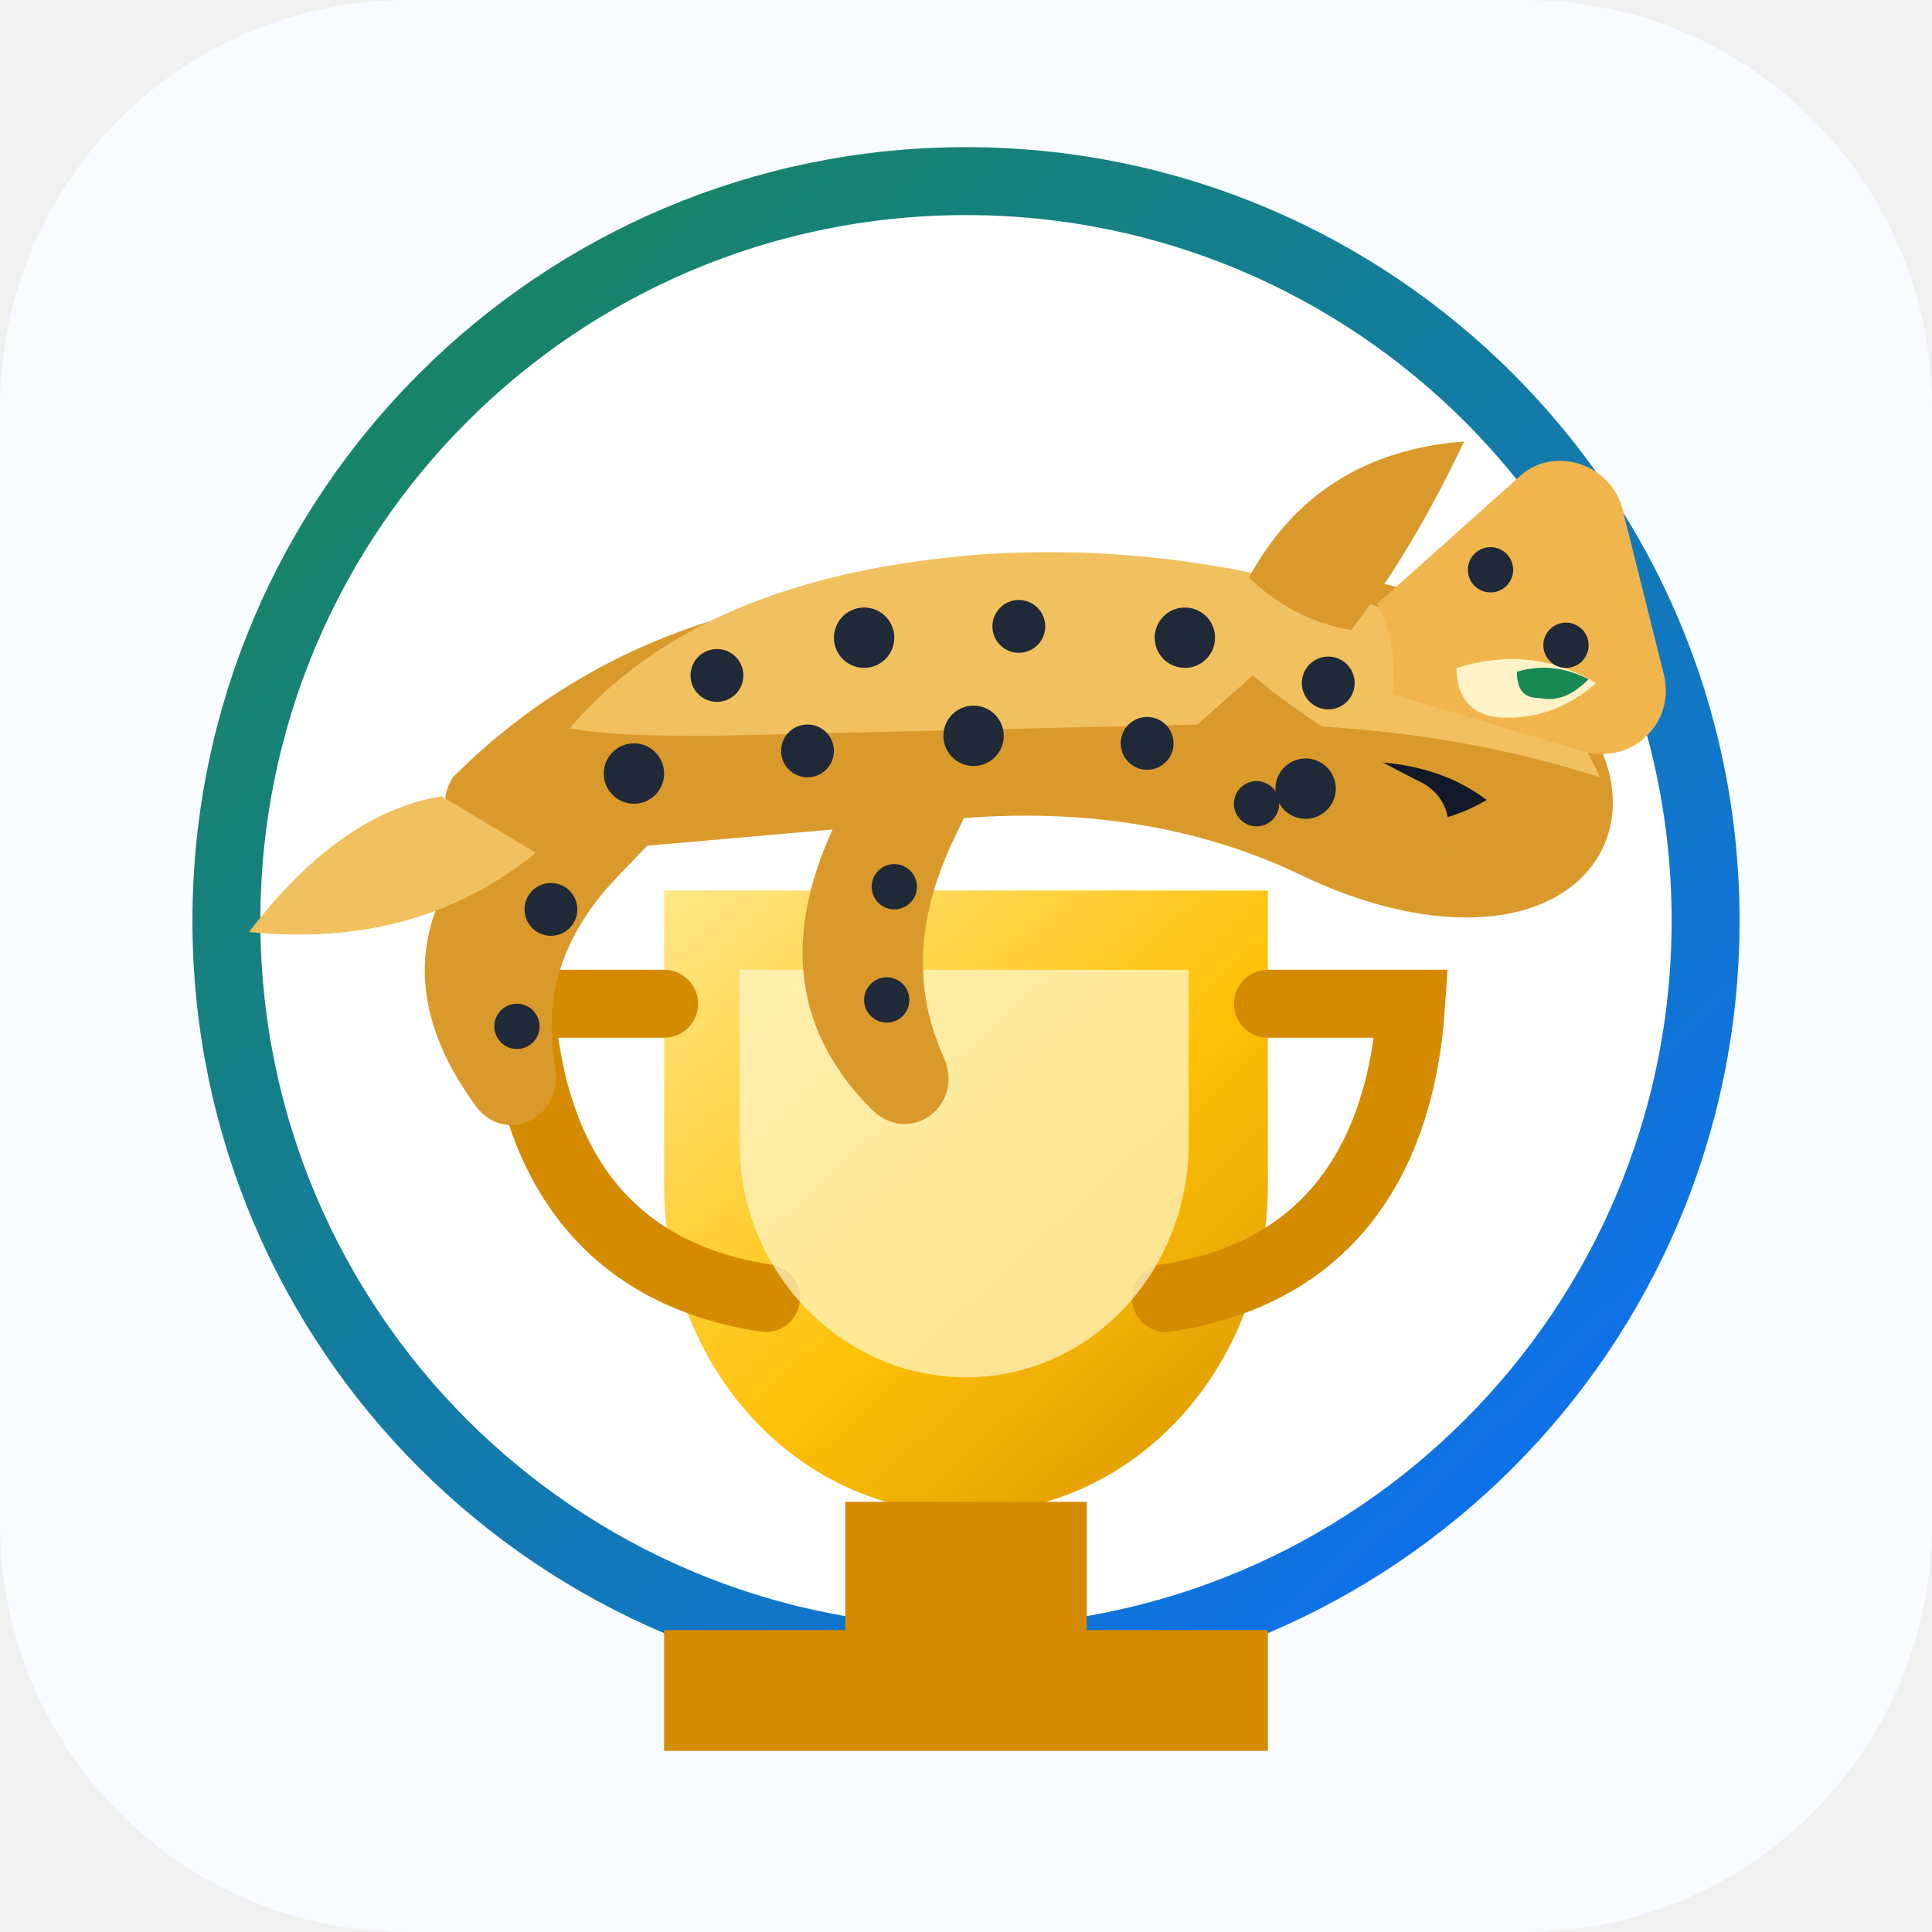
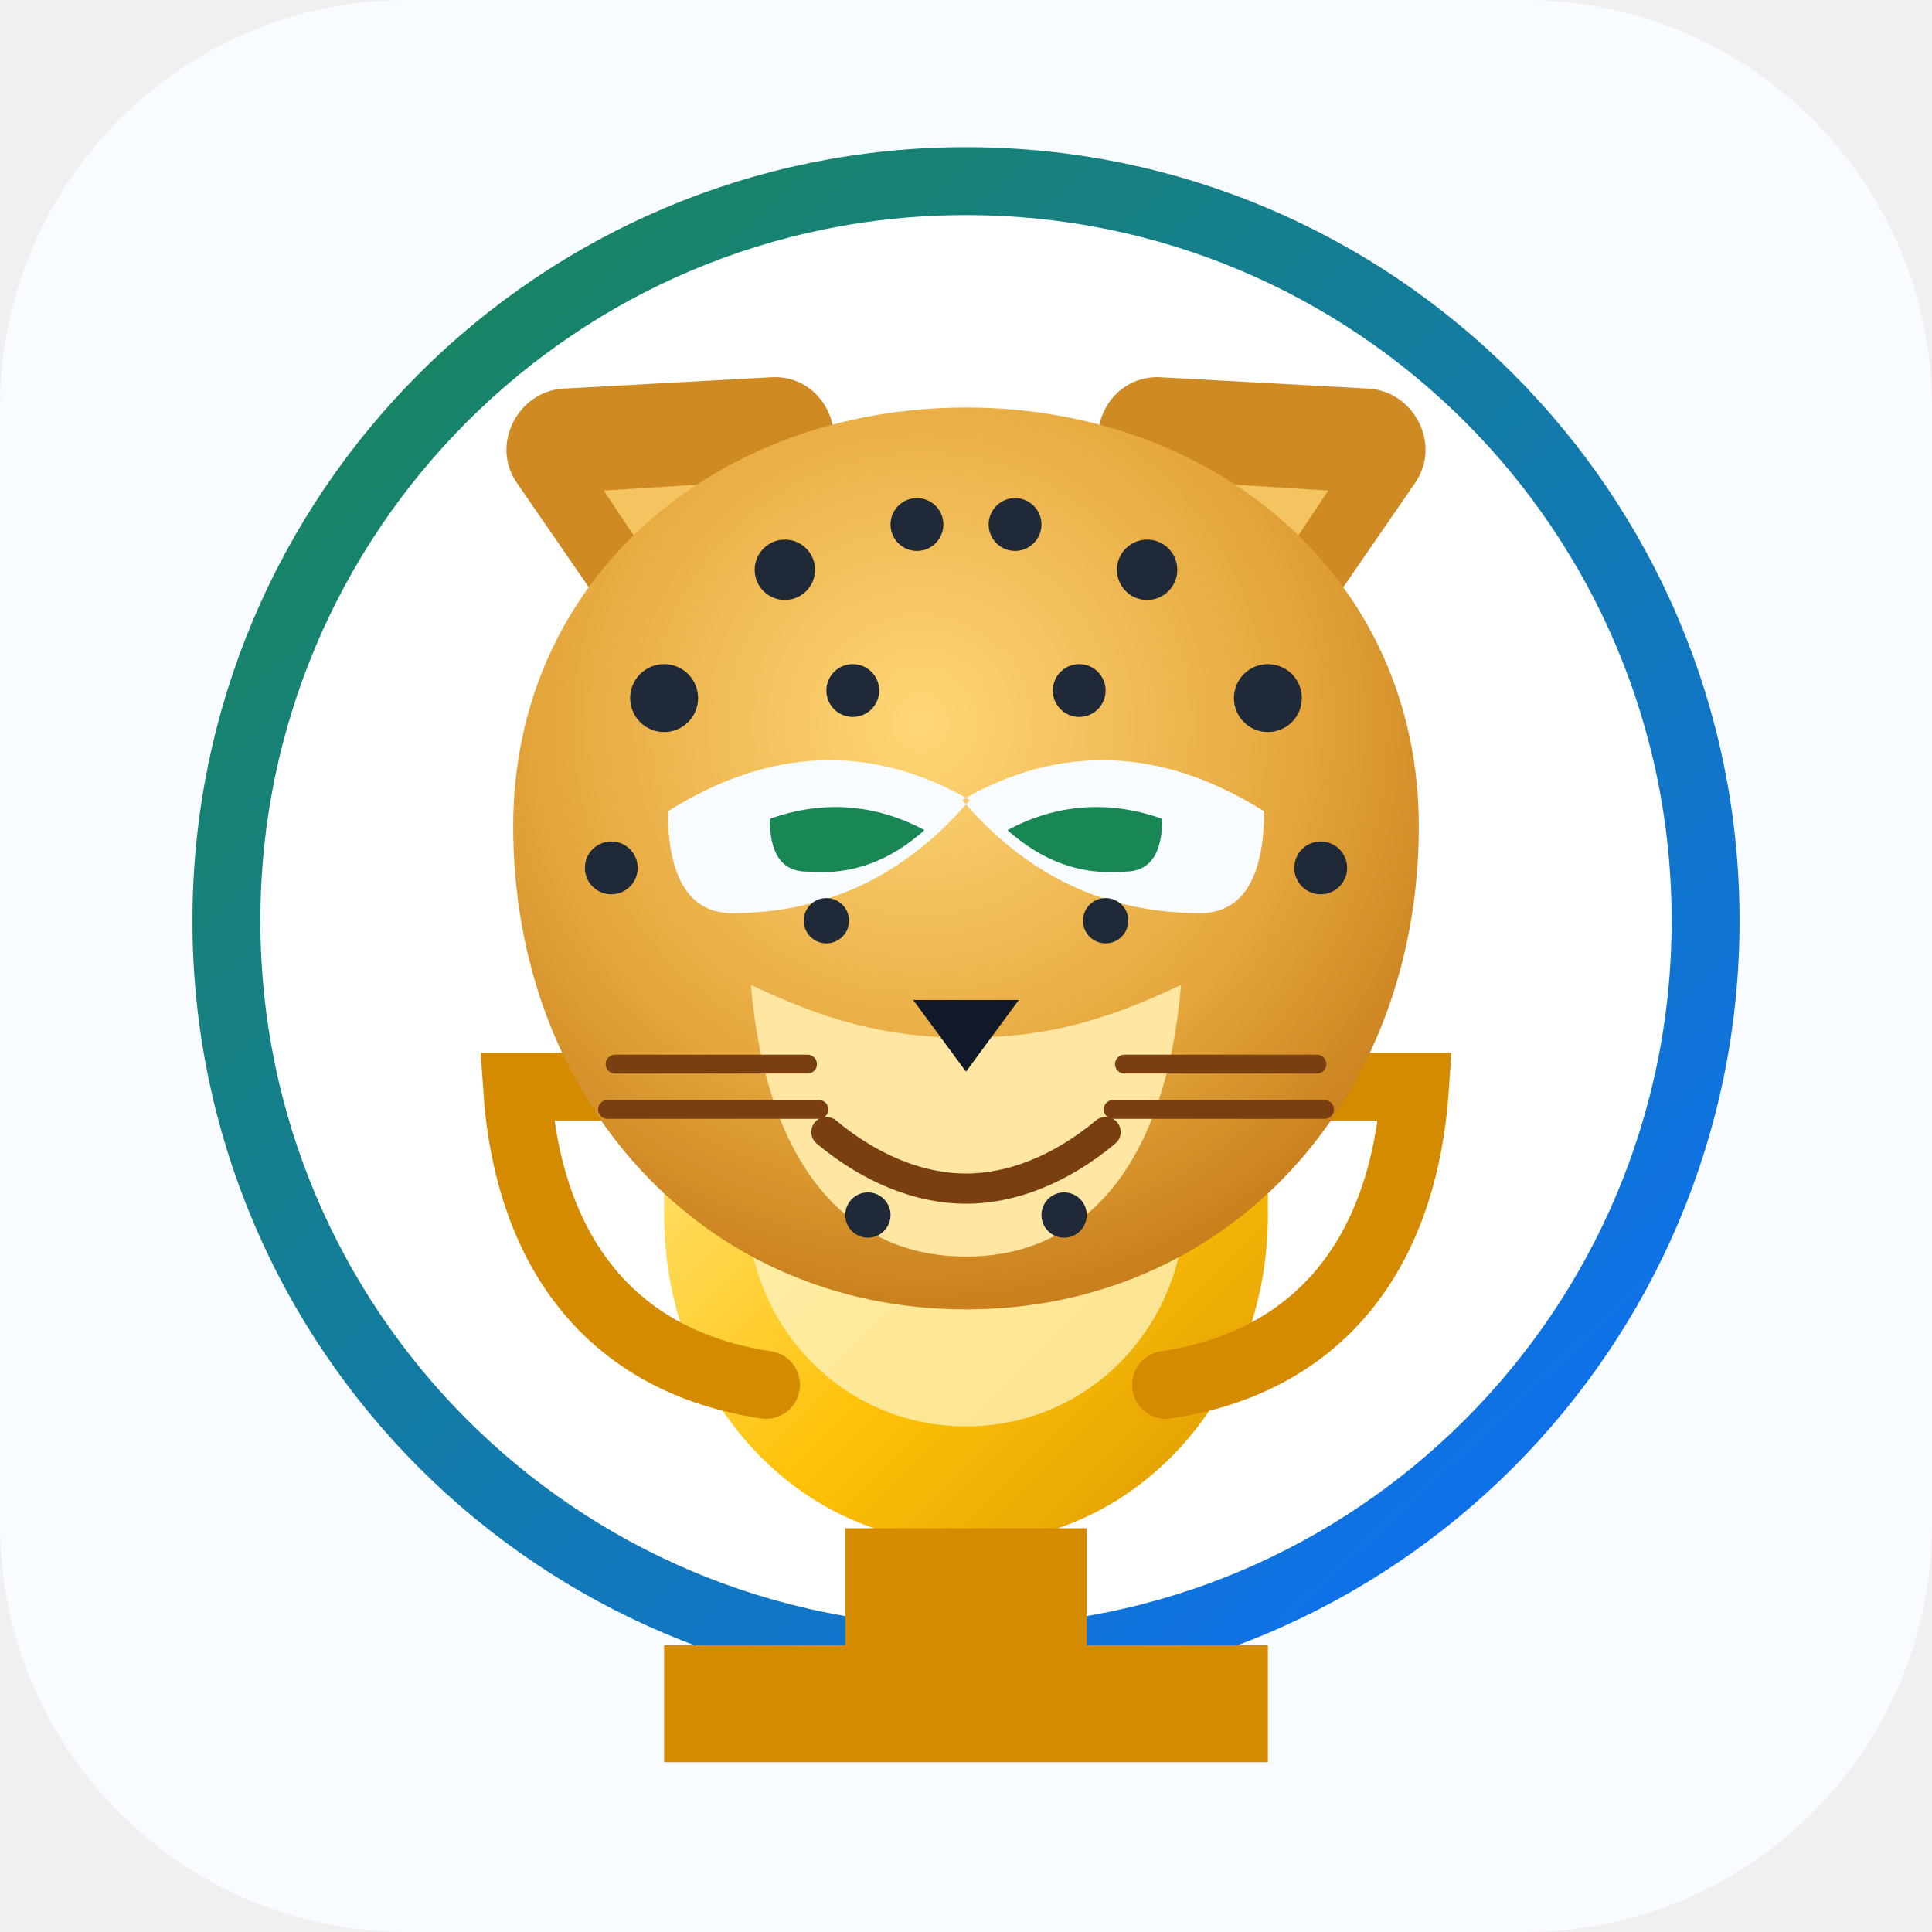
<svg xmlns="http://www.w3.org/2000/svg" viewBox="0 0 512 512">
  <defs>
-     <linearGradient id="ring" x1="70" x2="430" y1="60" y2="448" gradientUnits="userSpaceOnUse">
+     <linearGradient id="ring" x1="70" x2="430" y1="62" y2="448" gradientUnits="userSpaceOnUse">
      <stop offset="0" stop-color="#198754" />
      <stop offset="1" stop-color="#0d6efd" />
    </linearGradient>
-     <linearGradient id="cup" x1="160" x2="360" y1="210" y2="430" gradientUnits="userSpaceOnUse">
-       <stop offset="0" stop-color="#fff0a6" />
-       <stop offset=".52" stop-color="#ffc107" />
+     <linearGradient id="cup" x1="155" x2="360" y1="245" y2="450" gradientUnits="userSpaceOnUse">
+       <stop offset="0" stop-color="#fff2a6" />
+       <stop offset=".5" stop-color="#ffc107" />
      <stop offset="1" stop-color="#c98300" />
    </linearGradient>
+     <radialGradient id="fur" cx="45%" cy="35%" r="68%">
+       <stop offset="0" stop-color="#ffd777" />
+       <stop offset=".62" stop-color="#e5a63c" />
+       <stop offset="1" stop-color="#c57b19" />
+     </radialGradient>
  </defs>
  <rect width="512" height="512" rx="108" fill="#f8fbff" />
  <circle cx="256" cy="244" r="196" fill="#fff" stroke="url(#ring)" stroke-width="18" />
-   <path fill="url(#cup)" d="M176 236h160v78c0 48-35 87-80 87s-80-39-80-87v-78Z" />
-   <path fill="none" stroke="#d58b00" stroke-width="18" stroke-linecap="round" d="M176 266h-38c3 45 25 72 65 78M336 266h38c-3 45-25 72-65 78" />
-   <path fill="#d58b00" d="M224 398h64v34h48v32H176v-32h48v-34Z" />
-   <path fill="#fff7cc" opacity=".72" d="M196 257h119v46c0 34-26 62-59 62s-60-28-60-62v-46Z" />
-   <path fill="#d99a2b" d="M120 206c31-31 71-48 119-50l93-4c42-2 74 13 91 44 8 15 5 31-8 40-16 11-43 9-70-4-27-13-58-18-92-15l-103 9c-21 2-38-7-30-20Z" />
-   <path fill="#f2c15f" d="M151 193c23-27 59-42 108-46 42-3 83 4 123 20 20 8 34 21 42 39-31-10-66-15-106-14l-129 3c-14 0-27 0-38-2Z" />
-   <path fill="#f0b64d" d="M365 160l38-34c9-8 24-3 27 9l11 44c3 13-9 24-22 20l-50-15c1-8 0-16-4-24Z" />
-   <path fill="#d99a2b" d="M331 153c12-22 31-34 57-36-9 19-19 36-30 50-11-2-20-7-27-14Z" />
-   <path fill="#fff2c7" d="M386 177c13-4 25-3 37 4-8 7-17 10-27 9-6-1-10-5-10-13Z" />
-   <path fill="#198754" d="M402 178c7-2 13-1 19 2-4 4-8 6-13 5-4 0-6-2-6-7Z" />
-   <path fill="#111827" d="M366 202c11 1 20 4 28 10-12 7-24 8-36 3l8-13Z" />
-   <path fill="#d99a2b" d="M130 219c-22 23-23 48-4 74 8 11 24 3 21-11-3-18 2-34 16-49l24-25-57 11Z" />
-   <path fill="#d99a2b" d="M224 213c-17 32-15 59 7 81 10 10 25-1 19-14-8-18-7-36 2-56l10-21-38 10Z" />
-   <path fill="#d99a2b" d="M306 202c19 23 41 33 65 31 14-1 18-20 5-26-16-8-31-17-44-28l-26 23Z" />
-   <path fill="#f2c15f" d="M117 211c-18 3-35 15-51 36 30 3 55-4 76-21l-25-15Z" />
+   <path fill="url(#cup)" d="M176 268h160v54c0 48-35 87-80 87s-80-39-80-87v-54Z" />
+   <path fill="none" stroke="#d58b00" stroke-width="18" stroke-linecap="round" d="M176 288h-39c3 45 26 73 66 79M336 288h39c-3 45-26 73-66 79" />
+   <path fill="#d58b00" d="M224 405h64v31h48v31H176v-31h48v-31Z" />
+   <path fill="#fff7cc" opacity=".72" d="M198 286h116v33c0 32-25 59-58 59s-58-27-58-59v-33Z" />
+   <path fill="#d08a24" d="M168 173l-31-45c-7-10 0-24 12-25l55-3c13-1 21 13 15 24l-25 48c-8-2-17-2-26 1Z" />
+   <path fill="#d08a24" d="M344 173l31-45c7-10 0-24-12-25l-55-3c-13-1-21 13-15 24l25 48c8-2 17-2 26 1Z" />
+   <path fill="#f3c45f" d="M178 157l-18-27 32-2-14 29ZM334 157l18-27-32-2 14 29Z" />
+   <path fill="url(#fur)" d="M136 219c0-66 54-111 120-111s120 45 120 111c0 72-50 128-120 128s-120-56-120-128Z" />
+   <path fill="#ffe6a3" d="M199 261c19 9 35 14 57 14s38-5 57-14c-4 47-25 72-57 72s-53-25-57-72Z" />
+   <path fill="#f8fbff" d="M177 215c27-17 54-18 80-3-17 20-38 30-63 30-11 0-17-9-17-27ZM335 215c-27-17-54-18-80-3 17 20 38 30 63 30 11 0 17-9 17-27Z" />
+   <path fill="#198754" d="M204 217c14-5 28-4 41 3-9 8-19 12-31 11-7 0-10-5-10-14ZM308 217c-14-5-28-4-41 3 9 8 19 12 31 11 7 0 10-5 10-14Z" />
+   <path fill="#111827" d="M242 265h28l-14 19Z" />
+   <path fill="none" stroke="#7a3f11" stroke-width="8" stroke-linecap="round" d="M219 300c12 10 25 15 37 15s25-5 37-15" />
+   <path fill="none" stroke="#7a3f11" stroke-width="5" stroke-linecap="round" d="M214 282h-51M217 294h-56M298 282h51M295 294h56" />
  <g fill="#1f2937">
-     <circle cx="190" cy="179" r="7" />
-     <circle cx="229" cy="169" r="8" />
-     <circle cx="270" cy="166" r="7" />
-     <circle cx="314" cy="169" r="8" />
-     <circle cx="352" cy="181" r="7" />
-     <circle cx="168" cy="205" r="8" />
-     <circle cx="214" cy="199" r="7" />
-     <circle cx="258" cy="195" r="8" />
-     <circle cx="304" cy="197" r="7" />
-     <circle cx="346" cy="209" r="8" />
-     <circle cx="395" cy="151" r="6" />
-     <circle cx="415" cy="171" r="6" />
-     <circle cx="146" cy="241" r="7" />
-     <circle cx="137" cy="272" r="6" />
-     <circle cx="237" cy="235" r="6" />
-     <circle cx="235" cy="265" r="6" />
-     <circle cx="333" cy="213" r="6" />
+     <circle cx="208" cy="151" r="8" />
+     <circle cx="243" cy="139" r="7" />
+     <circle cx="269" cy="139" r="7" />
+     <circle cx="304" cy="151" r="8" />
+     <circle cx="176" cy="185" r="9" />
+     <circle cx="226" cy="183" r="7" />
+     <circle cx="286" cy="183" r="7" />
+     <circle cx="336" cy="185" r="9" />
+     <circle cx="162" cy="230" r="7" />
+     <circle cx="219" cy="244" r="6" />
+     <circle cx="293" cy="244" r="6" />
+     <circle cx="350" cy="230" r="7" />
+     <circle cx="230" cy="322" r="6" />
+     <circle cx="282" cy="322" r="6" />
  </g>
</svg>
